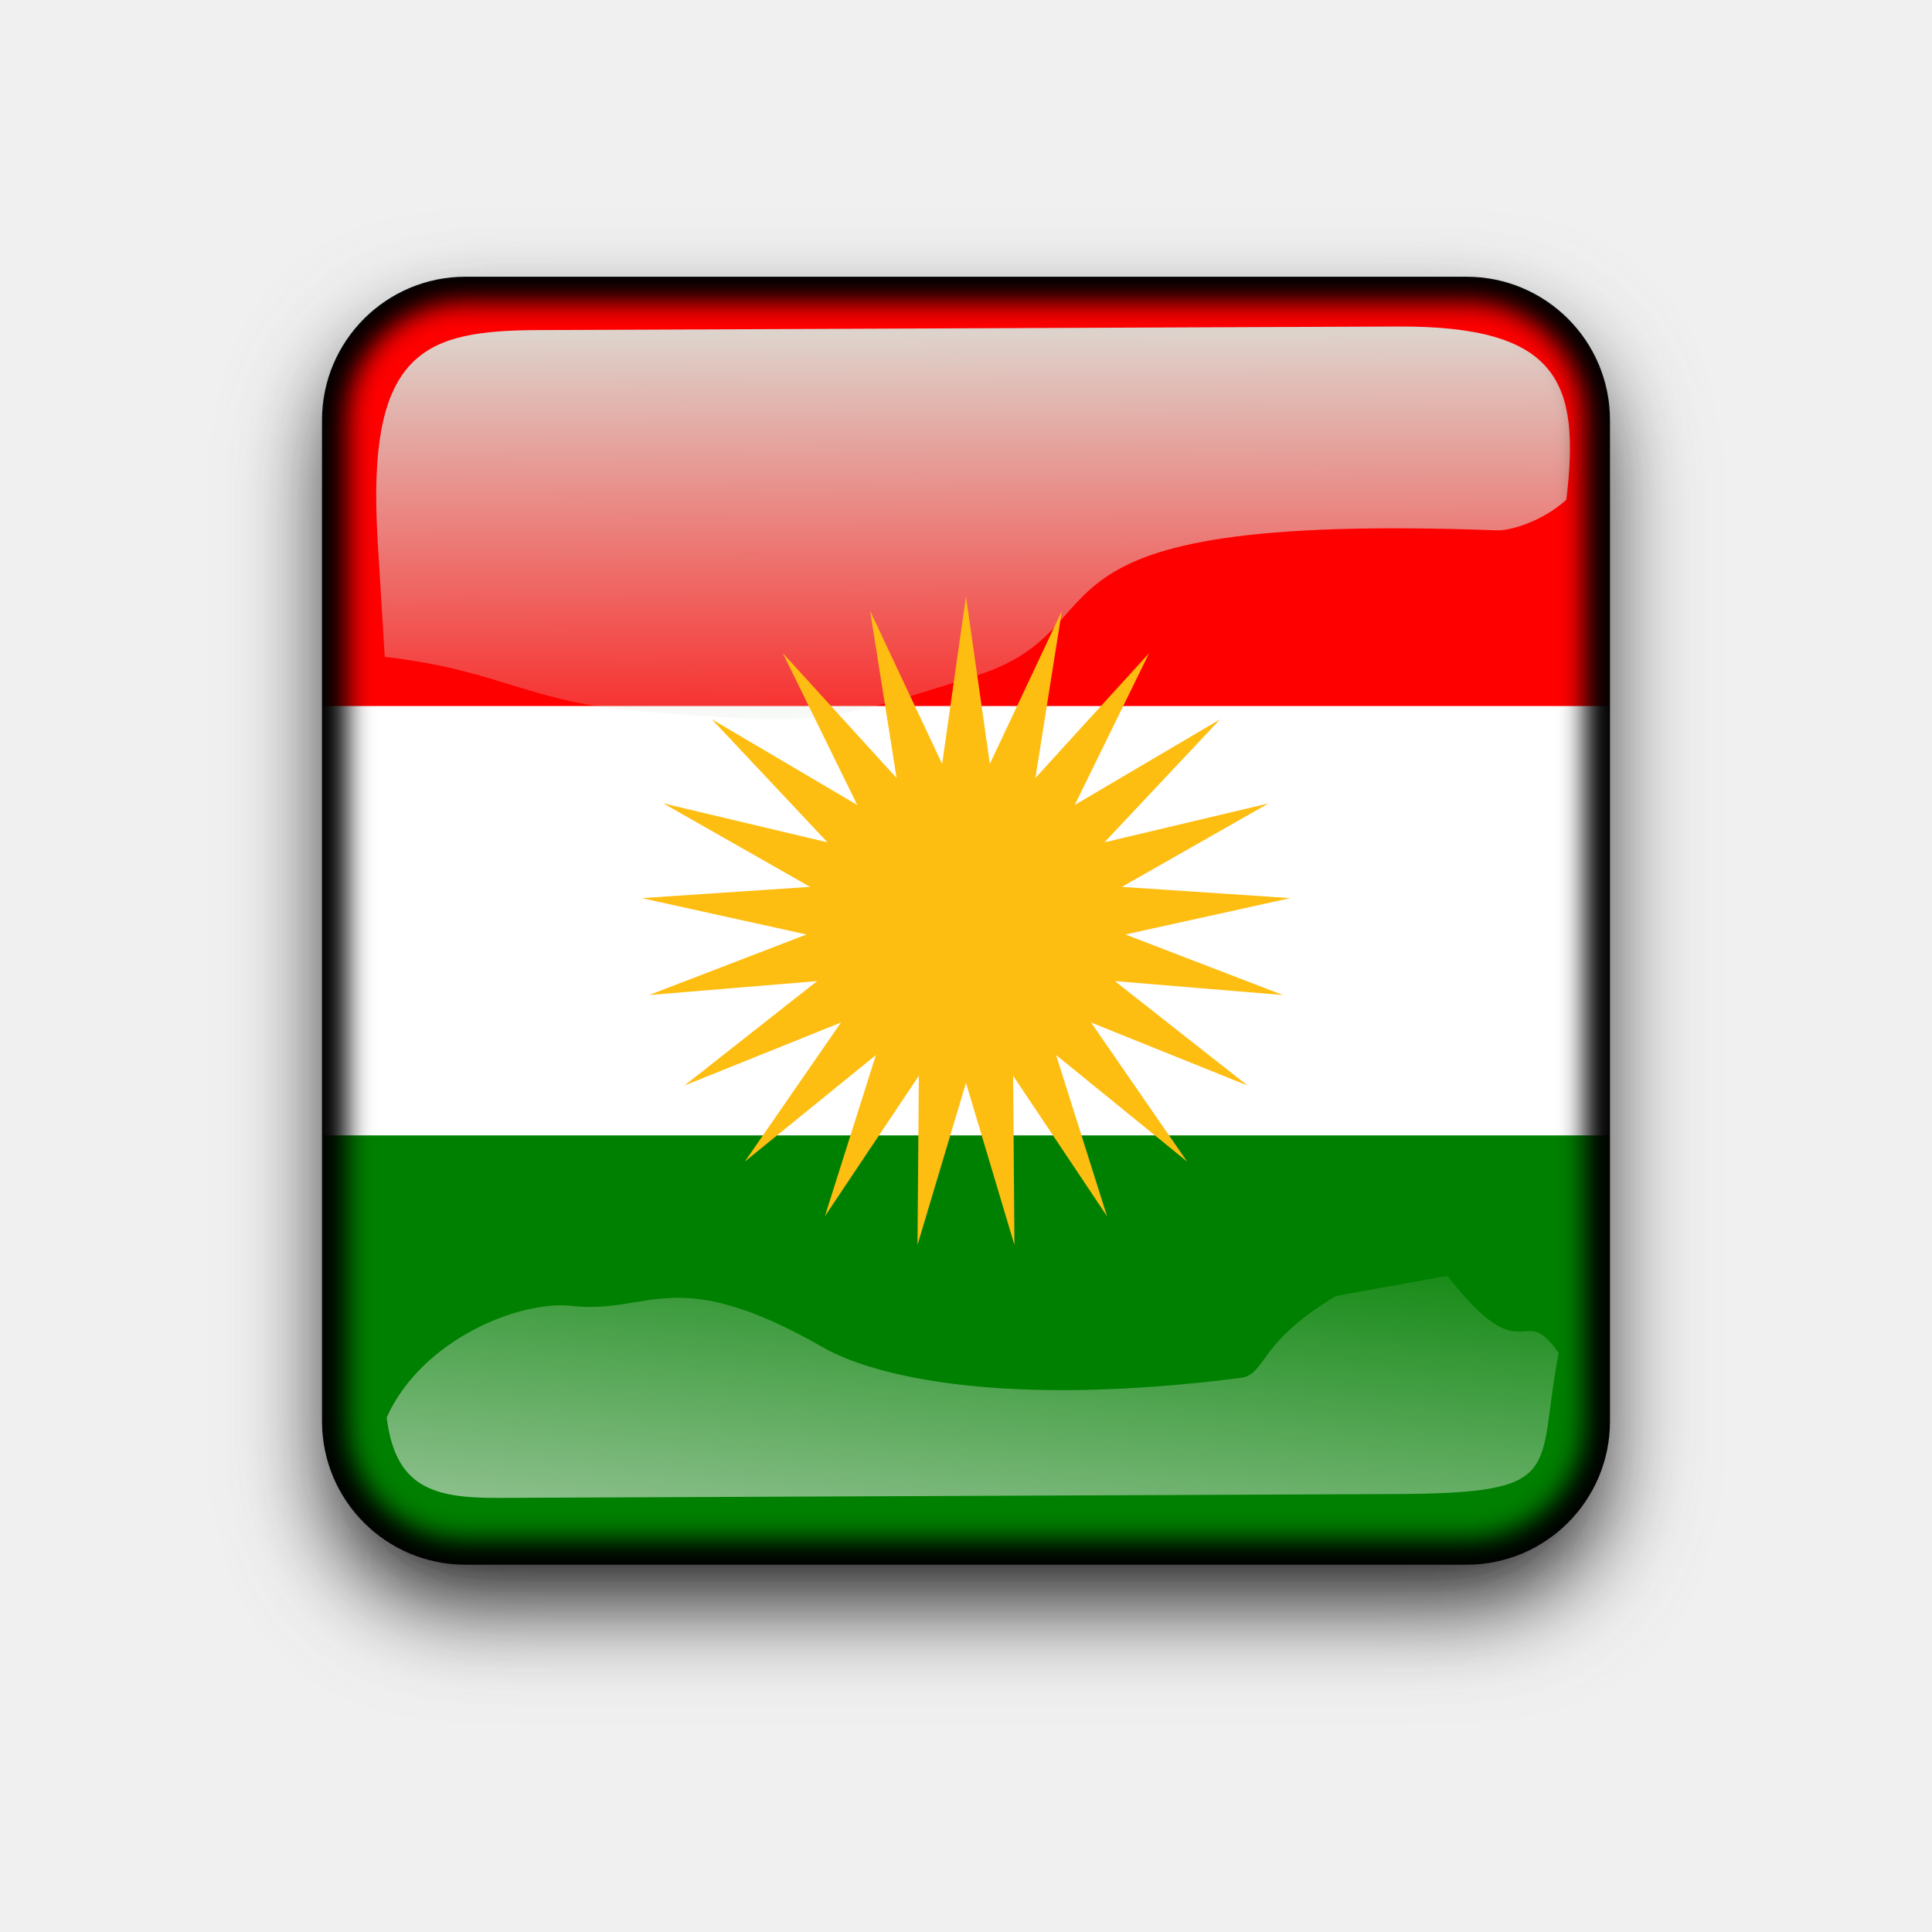
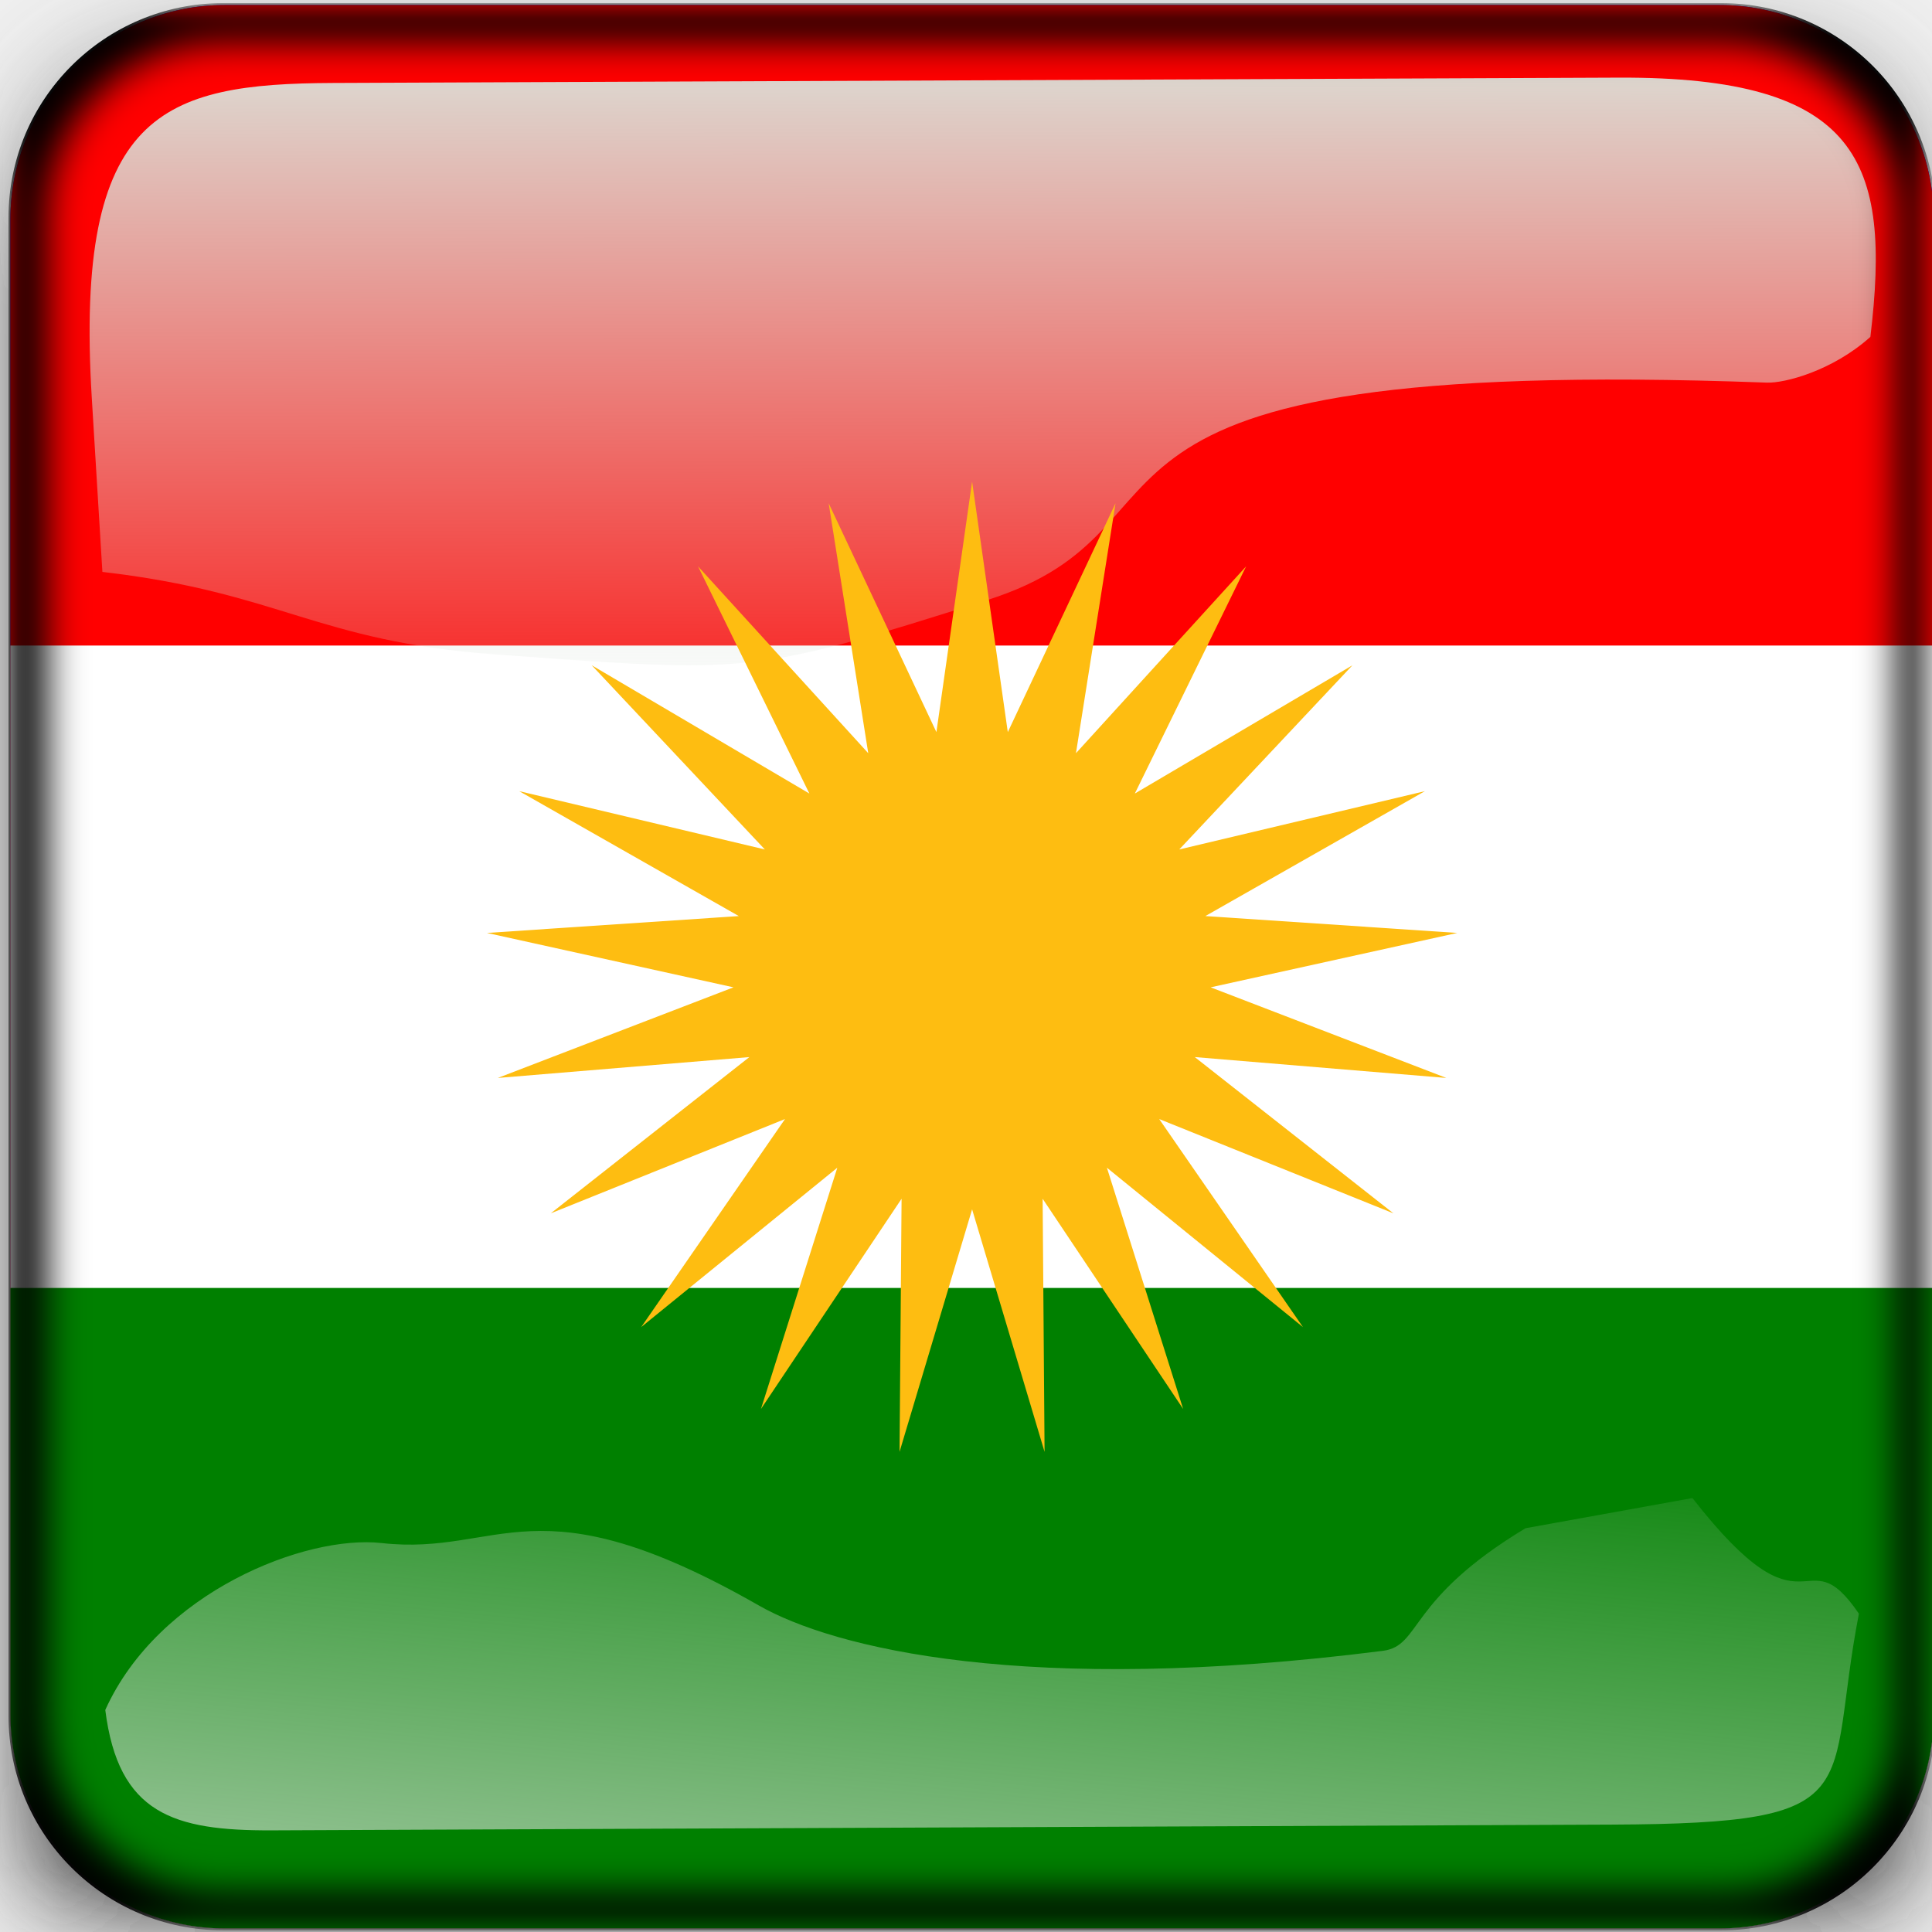
<svg xmlns="http://www.w3.org/2000/svg" xmlns:xlink="http://www.w3.org/1999/xlink" id="svg2" viewBox="0 0 768 768" version="1.1">
  <defs id="defs4">
    <clipPath id="clipPathFlag" clipPathUnits="userSpaceOnUse">
      <rect id="rect3918" style="fill-opacity:0.67;fill:#000000" ry="57" height="511" width="511" y=".5" x=".5" />
    </clipPath>
    <linearGradient id="linearGradient3852-0">
      <stop id="stop3854-6" style="stop-color:#dbe3db" offset="0" />
      <stop id="stop3856-1" style="stop-color:#dbe3db;stop-opacity:0" offset="1" />
    </linearGradient>
    <clipPath id="clipPath5796" clipPathUnits="userSpaceOnUse">
      <rect id="rect5798" style="stroke:#00fa00;stroke-width:20;fill:none" ry="57" height="512" width="512" y="0" x="0" />
    </clipPath>
    <filter id="filter5912-3" x="-0.089" y="-0.089" width="1.178" height="1.178">
      <feGaussianBlur id="feGaussianBlur5914-6" stdDeviation="17.92" />
    </filter>
    <clipPath id="clipPathFlag-5" clipPathUnits="userSpaceOnUse">
      <rect id="rect3918-6" style="fill:#000000;fill-opacity:0.67" ry="57" height="511" width="511" y="0.5" x="0.5" />
    </clipPath>
    <clipPath id="clipPath5796-2" clipPathUnits="userSpaceOnUse">
      <rect id="rect5798-9" style="fill:none;stroke:#00fa00;stroke-width:20" ry="57" height="512" width="512" y="0" x="0" />
    </clipPath>
    <filter id="filter5740-3" x="-0.044" y="-0.044" width="1.087" height="1.087">
      <feGaussianBlur id="feGaussianBlur5742-5" stdDeviation="5.12" />
    </filter>
    <linearGradient xlink:href="#linearGradient3852-0" id="linearGradient1" gradientUnits="userSpaceOnUse" gradientTransform="matrix(0.95303,0,0,0.86647,11.575,-4.5016)" x1="405.26" y1="118.06" x2="405.75" y2="360.92" />
    <linearGradient xlink:href="#linearGradient3852-0" id="linearGradient2" gradientUnits="userSpaceOnUse" gradientTransform="matrix(1.1571,0,0,1.3167,-91.204,-253.99)" x1="342.19" y1="705.76" x2="358.08" y2="523.41" />
  </defs>
-   <g id="template-button-6" transform="translate(3.8146972e-6,-18)">&gt;
+   <g id="g1" transform="matrix(1.496273,0,0,1.496273,-188.1393,-163.3441)">
+     <g id="template-button-6" transform="translate(3.8146972e-6,-18)">&gt;
  <g id="00-2" transform="translate(90,90)" style="display:inline">
-       <rect id="shadow-9" style="fill:#000000;stroke:#a8a8a8;stroke-width:5;filter:url(#filter5912-3)" ry="57" height="512" width="512" y="56" x="38" />
-     </g>
-     <g id="01-1" clip-path="url(#clipPathFlag-5)" transform="translate(128,128)" style="display:inline">
-       <rect id="mask-2" style="display:inline;fill:#0000ff" ry="57" height="512" width="512" y="0" x="0" />
-       <g id="flag-7" transform="matrix(0.48166,0,0,0.72249,0,2.4116e-6)">
-         <rect id="rect171-0" style="display:inline;fill:#ff0000;fill-rule:evenodd;stroke-width:1pt" height="708.66" width="1063" y="0" x="0" />
-         <rect id="rect403-9" style="display:inline;fill:#ffffff;fill-rule:evenodd;stroke-width:1pt" height="472.44" width="1063" y="236.22" x="0" />
-         <rect id="rect135-3" style="display:inline;fill:#008000;fill-rule:evenodd;stroke-width:1pt" height="236.22" width="1063" y="472.44" x="0" />
+         <rect id="shadow-9" style="fill:#000000;stroke:#a8a8a8;stroke-width:5;filter:url(#filter5912-3)" ry="57" height="512" width="512" y="56" x="38" />
+       </g>
+       <g id="01-1" clip-path="url(#clipPathFlag-5)" transform="translate(128,128)" style="display:inline">
+         <rect id="mask-2" style="display:inline;fill:#0000ff" ry="57" height="512" width="512" y="0" x="0" />
+         <g id="flag-7" transform="matrix(0.48166,0,0,0.72249,0,2.4116e-6)">
+           <rect id="rect171-0" style="display:inline;fill:#ff0000;fill-rule:evenodd;stroke-width:1pt" height="708.66" width="1063" y="0" x="0" />
+           <rect id="rect403-9" style="display:inline;fill:#ffffff;fill-rule:evenodd;stroke-width:1pt" height="472.44" width="1063" y="236.22" x="0" />
+           <rect id="rect135-3" style="display:inline;fill:#008000;fill-rule:evenodd;stroke-width:1pt" height="236.22" width="1063" y="472.44" x="0" />
+         </g>
+       </g>
+       <g id="02-6" transform="translate(0,38)" style="display:inline">
+         <path id="path3862-8-0" d="m 214.21,111.21 c -45.245,0.188 -68.716,7.731 -64.094,83.553 l 2.825,46.345 c 47.474,5.512 56.664,18.445 104.36,21.914 68.073,4.951 67.937,5.421 130.56,-14.384 62.628,-19.805 5.825,-65.247 207.32,-57.82 4.603,0.17 17.314,-3.053 27.462,-12.15 5.582,-46.524 -2.784,-69.143 -66.934,-68.876 z" style="color:#000000;fill:url(#linearGradient1)" />
+         <path id="path3079-9-6" d="m 531.03,495.17 c -31.605,19.022 -27.601,31.26 -37.913,32.573 -94.704,12.053 -145.98,-0.727 -165.8,-12.061 -59.588,-34.078 -68.468,-13.014 -100.22,-16.574 -20.115,-2.255 -59.245,12.984 -73.388,44.344 3.472,27.608 18.111,32.098 44.281,31.986 l 356.06,-1.527 c 69.692,-0.299 56.335,-8.493 65.543,-56.039 -14.772,-21.671 -13.157,9.109 -44.224,-30.717 z" style="color:#000000;fill:url(#linearGradient2)" />
+         <rect id="rect5734-2" style="fill:none;stroke:#000000;stroke-width:20;filter:url(#filter5740-3)" transform="translate(128,90)" clip-path="url(#clipPath5796-2)" ry="57" height="512" width="512" y="0" x="0" />
      </g>
    </g>
-     <g id="02-6" transform="translate(0,38)" style="display:inline">
-       <path id="path3862-8-0" d="m 214.21,111.21 c -45.245,0.188 -68.716,7.731 -64.094,83.553 l 2.825,46.345 c 47.474,5.512 56.664,18.445 104.36,21.914 68.073,4.951 67.937,5.421 130.56,-14.384 62.628,-19.805 5.825,-65.247 207.32,-57.82 4.603,0.17 17.314,-3.053 27.462,-12.15 5.582,-46.524 -2.784,-69.143 -66.934,-68.876 z" style="color:#000000;fill:url(#linearGradient1)" />
-       <path id="path3079-9-6" d="m 531.03,495.17 c -31.605,19.022 -27.601,31.26 -37.913,32.573 -94.704,12.053 -145.98,-0.727 -165.8,-12.061 -59.588,-34.078 -68.468,-13.014 -100.22,-16.574 -20.115,-2.255 -59.245,12.984 -73.388,44.344 3.472,27.608 18.111,32.098 44.281,31.986 l 356.06,-1.527 c 69.692,-0.299 56.335,-8.493 65.543,-56.039 -14.772,-21.671 -13.157,9.109 -44.224,-30.717 z" style="color:#000000;fill:url(#linearGradient2)" />
-       <rect id="rect5734-2" style="fill:none;stroke:#000000;stroke-width:20;filter:url(#filter5740-3)" transform="translate(128,90)" clip-path="url(#clipPath5796-2)" ry="57" height="512" width="512" y="0" x="0" />
-     </g>
+     <path id="path4524-1" style="fill:#febd11;fill-rule:evenodd;stroke-width:2.869" d="m 383.999,237.111 9.483,66.559 28.62,-60.801 -10.514,66.404 45.208,-49.64 -29.566,60.356 57.813,-34.078 -46.01,48.931 65.262,-15.485 -58.329,33.182 66.924,4.482 -65.52,14.451 62.626,24.075 -66.838,-5.545 52.771,41.513 -62.225,-25.051 38.189,55.274 -52.084,-42.346 20.255,64.094 -37.329,-55.849 0.516,67.254 -19.252,-64.439 -19.281,64.439 0.544,-67.254 -37.358,55.849 20.283,-64.094 -52.104,42.346 38.209,-55.274 -62.228,25.051 52.757,-41.513 -66.832,5.545 62.615,-24.075 -65.494,-14.451 66.909,-4.482 -58.338,-33.182 65.253,15.485 -45.99,-48.931 57.822,34.078 -29.58,-60.356 45.222,49.64 -10.514,-66.404 28.62,60.801 z" />
  </g>
-   <path id="path4524-1" style="fill:#febd11;fill-rule:evenodd;stroke-width:2.869" d="m 383.999,237.111 9.483,66.559 28.62,-60.801 -10.514,66.404 45.208,-49.64 -29.566,60.356 57.813,-34.078 -46.01,48.931 65.262,-15.485 -58.329,33.182 66.924,4.482 -65.52,14.451 62.626,24.075 -66.838,-5.545 52.771,41.513 -62.225,-25.051 38.189,55.274 -52.084,-42.346 20.255,64.094 -37.329,-55.849 0.516,67.254 -19.252,-64.439 -19.281,64.439 0.544,-67.254 -37.358,55.849 20.283,-64.094 -52.104,42.346 38.209,-55.274 -62.228,25.051 52.757,-41.513 -66.832,5.545 62.615,-24.075 -65.494,-14.451 66.909,-4.482 -58.338,-33.182 65.253,15.485 -45.99,-48.931 57.822,34.078 -29.58,-60.356 45.222,49.64 -10.514,-66.404 28.62,60.801 z" />
</svg>
